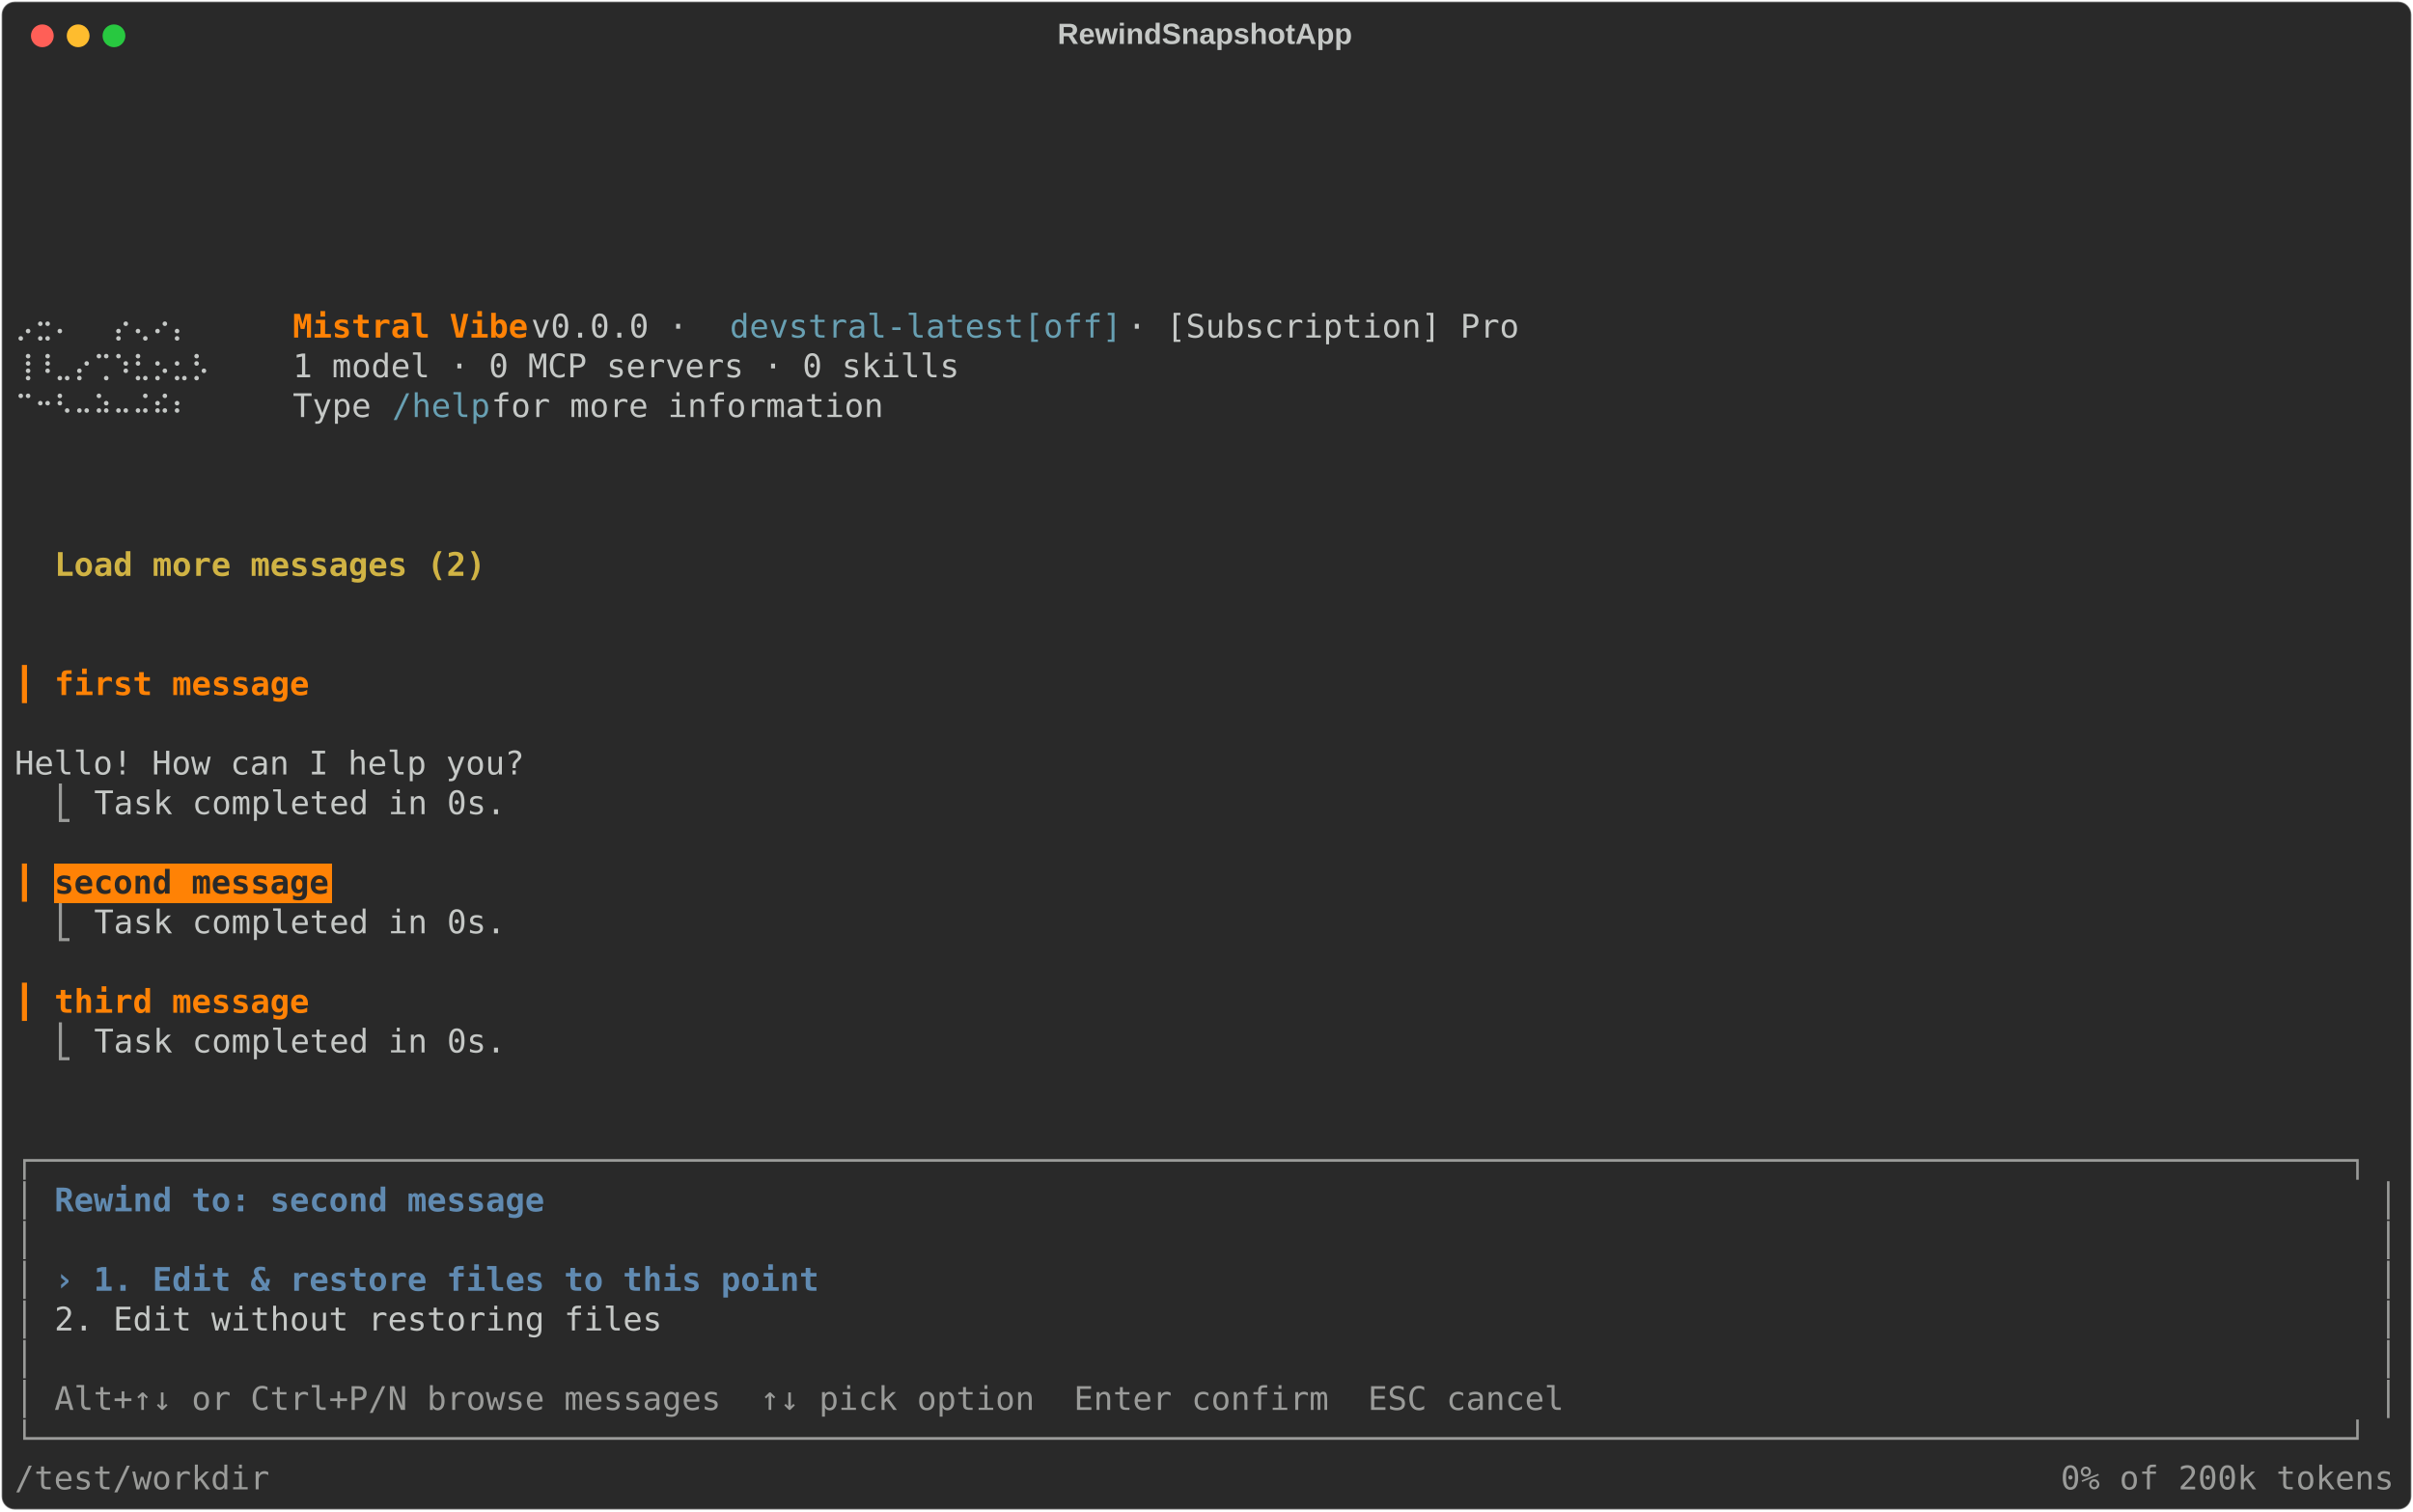
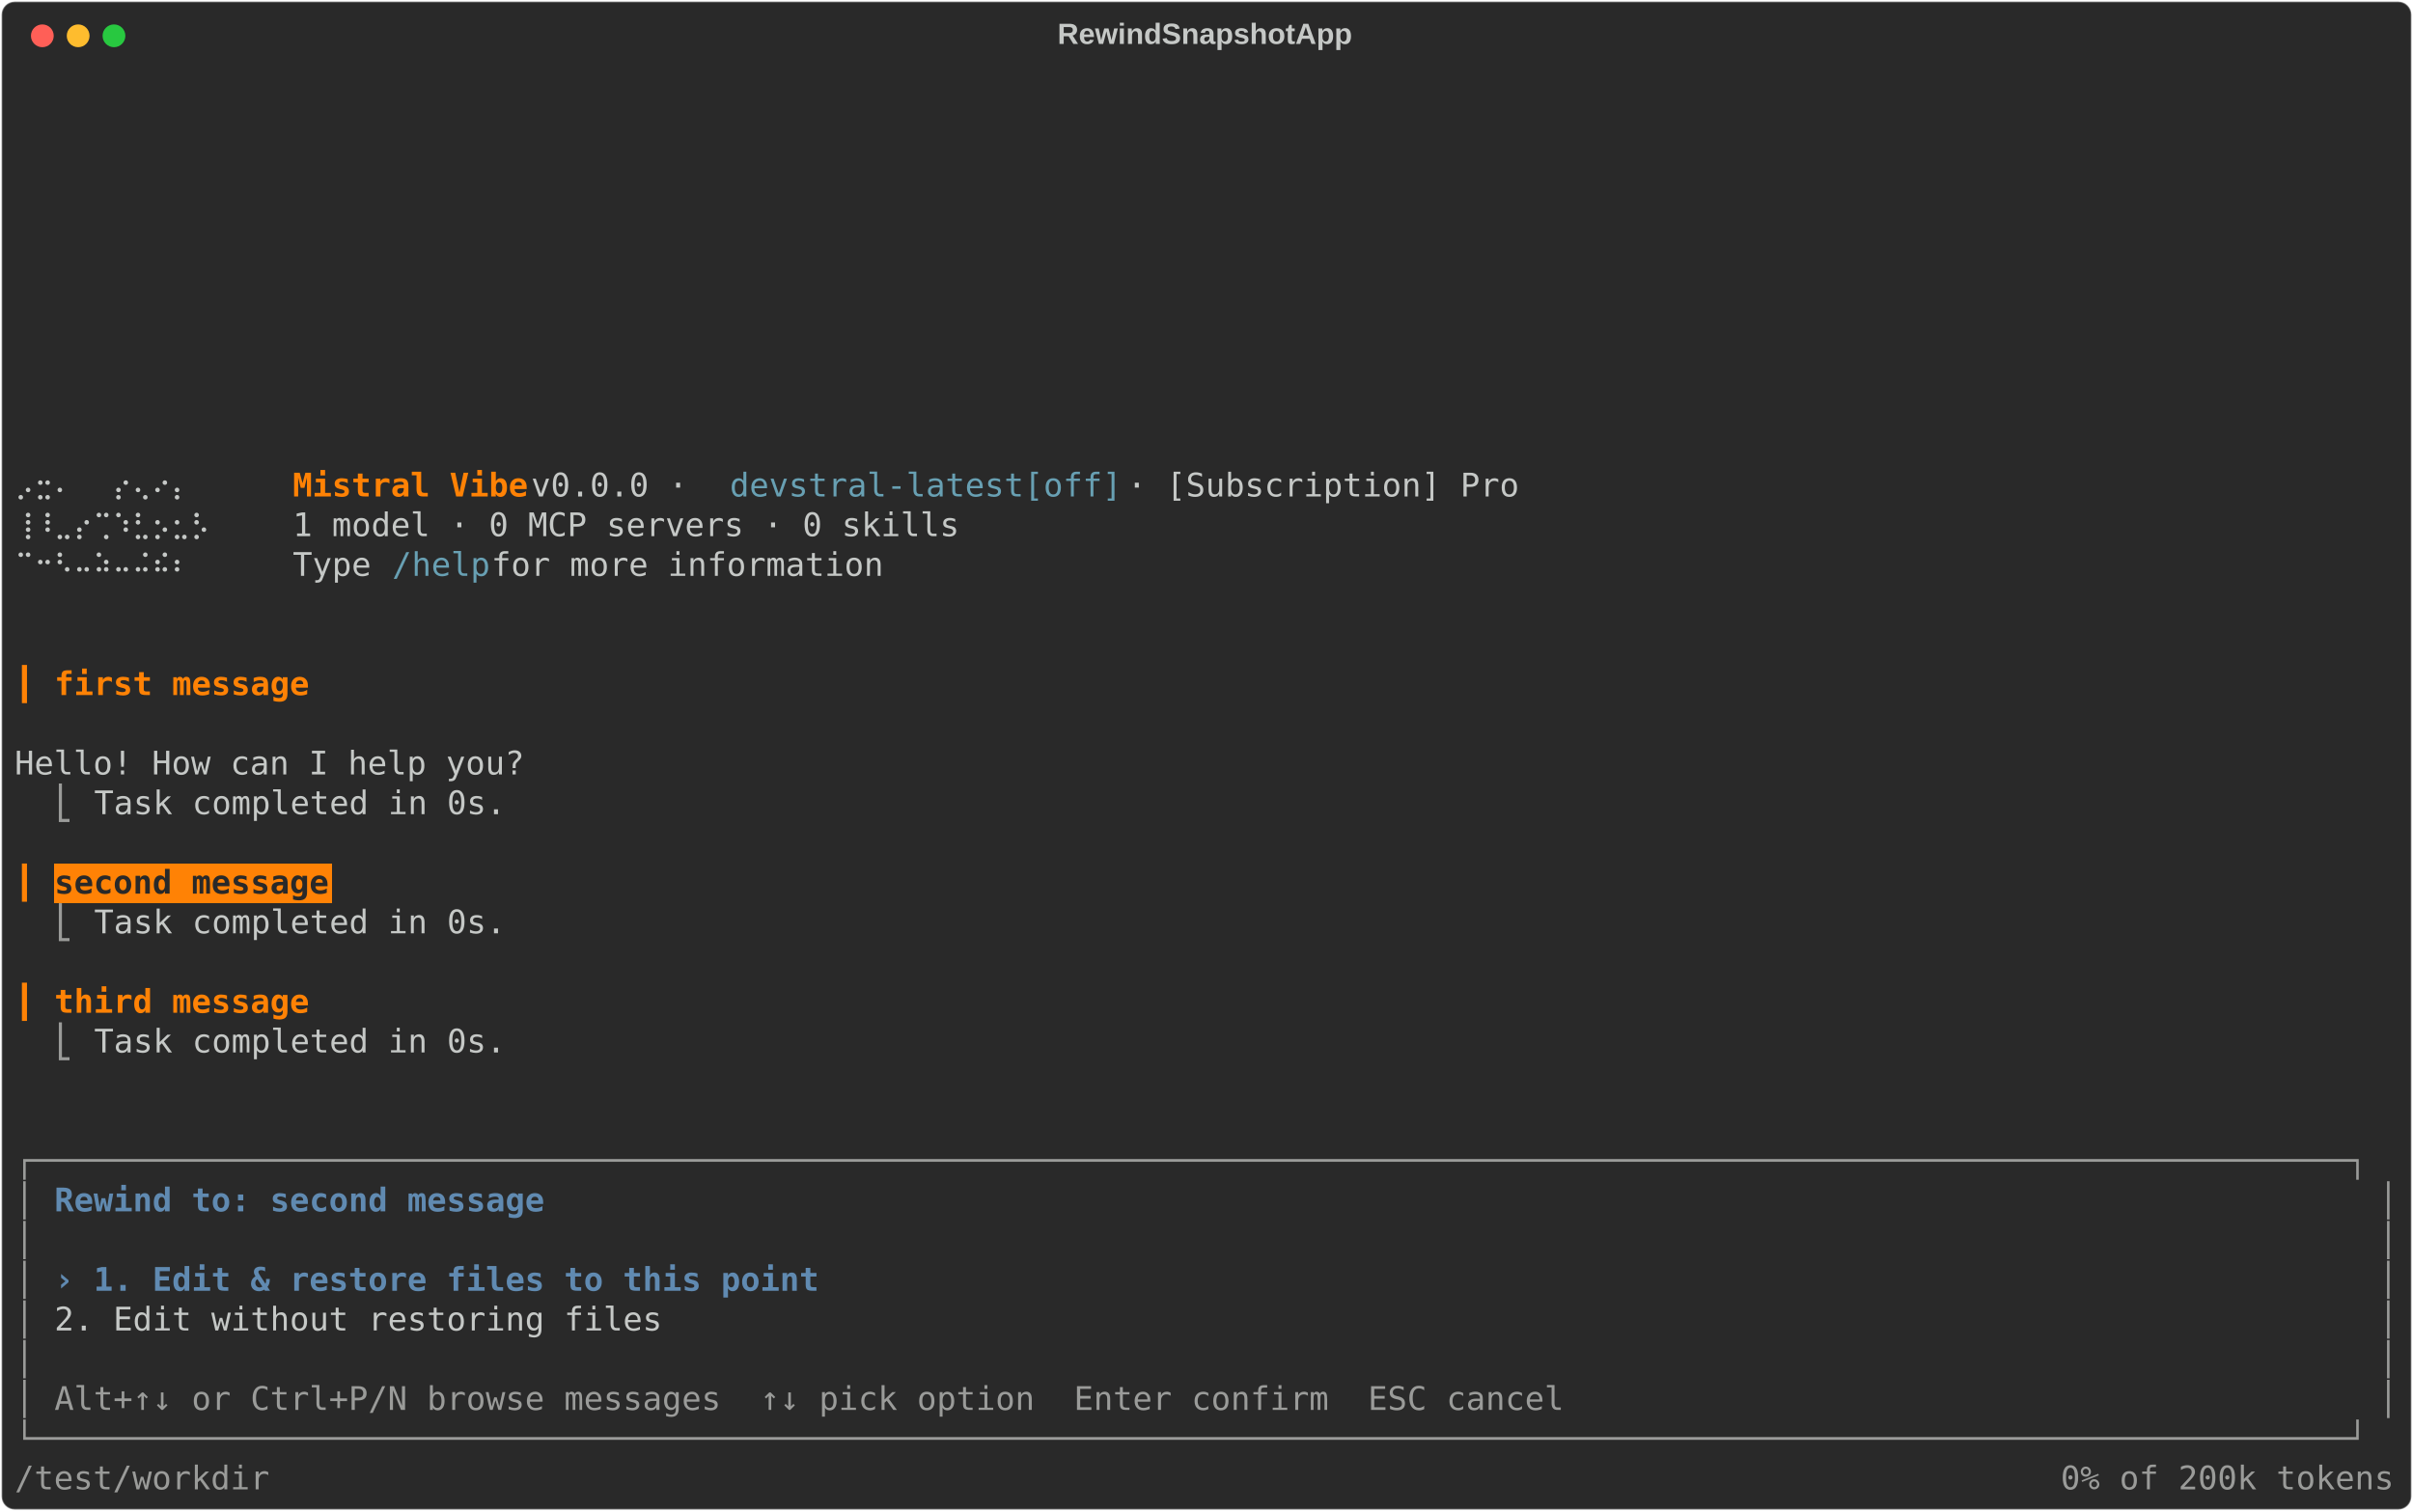
<svg xmlns="http://www.w3.org/2000/svg" class="rich-terminal" viewBox="0 0 1482 928.4">
  <style>

    @font-face {
        font-family: "Fira Code";
        src: local("FiraCode-Regular"),
                url("https://cdnjs.cloudflare.com/ajax/libs/firacode/6.2.0/woff2/FiraCode-Regular.woff2") format("woff2"),
                url("https://cdnjs.cloudflare.com/ajax/libs/firacode/6.2.0/woff/FiraCode-Regular.woff") format("woff");
        font-style: normal;
        font-weight: 400;
    }
    @font-face {
        font-family: "Fira Code";
        src: local("FiraCode-Bold"),
                url("https://cdnjs.cloudflare.com/ajax/libs/firacode/6.2.0/woff2/FiraCode-Bold.woff2") format("woff2"),
                url("https://cdnjs.cloudflare.com/ajax/libs/firacode/6.2.0/woff/FiraCode-Bold.woff") format("woff");
        font-style: bold;
        font-weight: 700;
    }

    .terminal-matrix {
        font-family: Fira Code, monospace;
        font-size: 20px;
        line-height: 24.4px;
        font-variant-east-asian: full-width;
    }

    .terminal-title {
        font-size: 18px;
        font-weight: bold;
        font-family: arial;
    }

    .terminal-r1 { fill: #c5c8c6 }
.terminal-r2 { fill: #ff8205;font-weight: bold }
.terminal-r3 { fill: #68a0b3 }
- .terminal-r4 { fill: #d0b344;font-weight: bold }
- .terminal-r5 { fill: #ff8205 }
- .terminal-r6 { fill: #9a9b99 }
- .terminal-r7 { fill: #292929;font-weight: bold }
- .terminal-r8 { fill: #608ab1;font-weight: bold }
+ .terminal-r4 { fill: #ff8205 }
+ .terminal-r5 { fill: #9a9b99 }
+ .terminal-r6 { fill: #292929;font-weight: bold }
+ .terminal-r7 { fill: #608ab1;font-weight: bold }
    </style>
  <defs>
    <clipPath id="terminal-clip-terminal">
      <rect x="0" y="0" width="1463.0" height="877.4" />
    </clipPath>
    <clipPath id="terminal-line-0">
      <rect x="0" y="1.5" width="1464" height="24.65" />
    </clipPath>
    <clipPath id="terminal-line-1">
      <rect x="0" y="25.9" width="1464" height="24.65" />
    </clipPath>
    <clipPath id="terminal-line-2">
      <rect x="0" y="50.3" width="1464" height="24.65" />
    </clipPath>
    <clipPath id="terminal-line-3">
      <rect x="0" y="74.7" width="1464" height="24.65" />
    </clipPath>
    <clipPath id="terminal-line-4">
      <rect x="0" y="99.1" width="1464" height="24.65" />
    </clipPath>
    <clipPath id="terminal-line-5">
      <rect x="0" y="123.5" width="1464" height="24.65" />
    </clipPath>
    <clipPath id="terminal-line-6">
      <rect x="0" y="147.9" width="1464" height="24.65" />
    </clipPath>
    <clipPath id="terminal-line-7">
      <rect x="0" y="172.3" width="1464" height="24.65" />
    </clipPath>
    <clipPath id="terminal-line-8">
      <rect x="0" y="196.7" width="1464" height="24.65" />
    </clipPath>
    <clipPath id="terminal-line-9">
      <rect x="0" y="221.1" width="1464" height="24.65" />
    </clipPath>
    <clipPath id="terminal-line-10">
      <rect x="0" y="245.5" width="1464" height="24.65" />
    </clipPath>
    <clipPath id="terminal-line-11">
      <rect x="0" y="269.9" width="1464" height="24.65" />
    </clipPath>
    <clipPath id="terminal-line-12">
      <rect x="0" y="294.3" width="1464" height="24.65" />
    </clipPath>
    <clipPath id="terminal-line-13">
      <rect x="0" y="318.7" width="1464" height="24.65" />
    </clipPath>
    <clipPath id="terminal-line-14">
      <rect x="0" y="343.1" width="1464" height="24.65" />
    </clipPath>
    <clipPath id="terminal-line-15">
      <rect x="0" y="367.5" width="1464" height="24.65" />
    </clipPath>
    <clipPath id="terminal-line-16">
      <rect x="0" y="391.9" width="1464" height="24.65" />
    </clipPath>
    <clipPath id="terminal-line-17">
      <rect x="0" y="416.3" width="1464" height="24.65" />
    </clipPath>
    <clipPath id="terminal-line-18">
      <rect x="0" y="440.7" width="1464" height="24.65" />
    </clipPath>
    <clipPath id="terminal-line-19">
      <rect x="0" y="465.1" width="1464" height="24.65" />
    </clipPath>
    <clipPath id="terminal-line-20">
      <rect x="0" y="489.5" width="1464" height="24.65" />
    </clipPath>
    <clipPath id="terminal-line-21">
      <rect x="0" y="513.9" width="1464" height="24.65" />
    </clipPath>
    <clipPath id="terminal-line-22">
      <rect x="0" y="538.3" width="1464" height="24.65" />
    </clipPath>
    <clipPath id="terminal-line-23">
      <rect x="0" y="562.7" width="1464" height="24.65" />
    </clipPath>
    <clipPath id="terminal-line-24">
      <rect x="0" y="587.1" width="1464" height="24.65" />
    </clipPath>
    <clipPath id="terminal-line-25">
      <rect x="0" y="611.5" width="1464" height="24.65" />
    </clipPath>
    <clipPath id="terminal-line-26">
      <rect x="0" y="635.9" width="1464" height="24.65" />
    </clipPath>
    <clipPath id="terminal-line-27">
      <rect x="0" y="660.3" width="1464" height="24.65" />
    </clipPath>
    <clipPath id="terminal-line-28">
      <rect x="0" y="684.7" width="1464" height="24.65" />
    </clipPath>
    <clipPath id="terminal-line-29">
      <rect x="0" y="709.1" width="1464" height="24.65" />
    </clipPath>
    <clipPath id="terminal-line-30">
      <rect x="0" y="733.5" width="1464" height="24.65" />
    </clipPath>
    <clipPath id="terminal-line-31">
      <rect x="0" y="757.9" width="1464" height="24.65" />
    </clipPath>
    <clipPath id="terminal-line-32">
      <rect x="0" y="782.3" width="1464" height="24.65" />
    </clipPath>
    <clipPath id="terminal-line-33">
      <rect x="0" y="806.7" width="1464" height="24.65" />
    </clipPath>
    <clipPath id="terminal-line-34">
      <rect x="0" y="831.1" width="1464" height="24.65" />
    </clipPath>
  </defs>
  <rect fill="#292929" stroke="rgba(255,255,255,0.35)" stroke-width="1" x="1" y="1" width="1480" height="926.4" rx="8" />
  <text class="terminal-title" fill="#c5c8c6" text-anchor="middle" x="740" y="27">RewindSnapshotApp</text>
  <g transform="translate(26,22)">
    <circle cx="0" cy="0" r="7" fill="#ff5f57" />
    <circle cx="22" cy="0" r="7" fill="#febc2e" />
    <circle cx="44" cy="0" r="7" fill="#28c840" />
  </g>
  <g transform="translate(9, 41)" clip-path="url(#terminal-clip-terminal)">
    <rect fill="#ff8205" x="24.4" y="489.5" width="170.8" height="24.65" shape-rendering="crispEdges" />
    <g class="terminal-matrix">
      <text class="terminal-r1" x="1464" y="20" textLength="12.2" clip-path="url(#terminal-line-0)">
</text>
      <text class="terminal-r1" x="1464" y="44.4" textLength="12.2" clip-path="url(#terminal-line-1)">
</text>
      <text class="terminal-r1" x="1464" y="68.8" textLength="12.2" clip-path="url(#terminal-line-2)">
</text>
      <text class="terminal-r1" x="1464" y="93.2" textLength="12.2" clip-path="url(#terminal-line-3)">
</text>
      <text class="terminal-r1" x="1464" y="117.6" textLength="12.2" clip-path="url(#terminal-line-4)">
</text>
      <text class="terminal-r1" x="1464" y="142" textLength="12.2" clip-path="url(#terminal-line-5)">
</text>
-       <text class="terminal-r1" x="0" y="166.4" textLength="134.2" clip-path="url(#terminal-line-6)">  ⡠⣒⠄  ⡔⢄⠔⡄</text>
-       <text class="terminal-r2" x="170.8" y="166.4" textLength="146.4" clip-path="url(#terminal-line-6)">Mistral Vibe</text>
-       <text class="terminal-r1" x="317.2" y="166.4" textLength="122" clip-path="url(#terminal-line-6)"> v0.0.0 · </text>
-       <text class="terminal-r3" x="439.2" y="166.4" textLength="244" clip-path="url(#terminal-line-6)">devstral-latest[off]</text>
-       <text class="terminal-r1" x="683.2" y="166.4" textLength="256.2" clip-path="url(#terminal-line-6)"> · [Subscription] Pro</text>
      <text class="terminal-r1" x="1464" y="166.4" textLength="12.2" clip-path="url(#terminal-line-6)">
</text>
-       <text class="terminal-r1" x="0" y="190.8" textLength="134.2" clip-path="url(#terminal-line-7)"> ⢸⠸⣀⡔⢉⠱⣃⡢⣂⡣</text>
-       <text class="terminal-r1" x="170.8" y="190.8" textLength="414.8" clip-path="url(#terminal-line-7)">1 model · 0 MCP servers · 0 skills</text>
      <text class="terminal-r1" x="1464" y="190.8" textLength="12.2" clip-path="url(#terminal-line-7)">
</text>
-       <text class="terminal-r1" x="0" y="215.2" textLength="134.2" clip-path="url(#terminal-line-8)">  ⠉⠒⠣⠤⠵⠤⠬⠮⠆</text>
-       <text class="terminal-r1" x="170.8" y="215.2" textLength="61" clip-path="url(#terminal-line-8)">Type </text>
-       <text class="terminal-r3" x="231.8" y="215.2" textLength="61" clip-path="url(#terminal-line-8)">/help</text>
-       <text class="terminal-r1" x="292.8" y="215.2" textLength="256.2" clip-path="url(#terminal-line-8)"> for more information</text>
      <text class="terminal-r1" x="1464" y="215.2" textLength="12.2" clip-path="url(#terminal-line-8)">
</text>
      <text class="terminal-r1" x="1464" y="239.6" textLength="12.2" clip-path="url(#terminal-line-9)">
</text>
+       <text class="terminal-r1" x="0" y="264" textLength="134.2" clip-path="url(#terminal-line-10)">  ⡠⣒⠄  ⡔⢄⠔⡄</text>
+       <text class="terminal-r2" x="170.8" y="264" textLength="146.4" clip-path="url(#terminal-line-10)">Mistral Vibe</text>
+       <text class="terminal-r1" x="317.2" y="264" textLength="122" clip-path="url(#terminal-line-10)"> v0.0.0 · </text>
+       <text class="terminal-r3" x="439.2" y="264" textLength="244" clip-path="url(#terminal-line-10)">devstral-latest[off]</text>
+       <text class="terminal-r1" x="683.2" y="264" textLength="256.2" clip-path="url(#terminal-line-10)"> · [Subscription] Pro</text>
      <text class="terminal-r1" x="1464" y="264" textLength="12.2" clip-path="url(#terminal-line-10)">
</text>
+       <text class="terminal-r1" x="0" y="288.4" textLength="134.2" clip-path="url(#terminal-line-11)"> ⢸⠸⣀⡔⢉⠱⣃⡢⣂⡣</text>
+       <text class="terminal-r1" x="170.8" y="288.4" textLength="414.8" clip-path="url(#terminal-line-11)">1 model · 0 MCP servers · 0 skills</text>
      <text class="terminal-r1" x="1464" y="288.4" textLength="12.2" clip-path="url(#terminal-line-11)">
</text>
-       <text class="terminal-r4" x="24.4" y="312.8" textLength="268.4" clip-path="url(#terminal-line-12)">Load more messages (2)</text>
+       <text class="terminal-r1" x="0" y="312.8" textLength="134.2" clip-path="url(#terminal-line-12)">  ⠉⠒⠣⠤⠵⠤⠬⠮⠆</text>
+       <text class="terminal-r1" x="170.8" y="312.8" textLength="61" clip-path="url(#terminal-line-12)">Type </text>
+       <text class="terminal-r3" x="231.8" y="312.8" textLength="61" clip-path="url(#terminal-line-12)">/help</text>
+       <text class="terminal-r1" x="292.8" y="312.8" textLength="256.2" clip-path="url(#terminal-line-12)"> for more information</text>
      <text class="terminal-r1" x="1464" y="312.8" textLength="12.2" clip-path="url(#terminal-line-12)">
</text>
      <text class="terminal-r1" x="1464" y="337.2" textLength="12.2" clip-path="url(#terminal-line-13)">
</text>
      <text class="terminal-r1" x="1464" y="361.6" textLength="12.2" clip-path="url(#terminal-line-14)">
</text>
-       <text class="terminal-r5" x="0" y="386" textLength="12.2" clip-path="url(#terminal-line-15)">┃</text>
+       <text class="terminal-r4" x="0" y="386" textLength="12.2" clip-path="url(#terminal-line-15)">┃</text>
      <text class="terminal-r2" x="24.4" y="386" textLength="158.6" clip-path="url(#terminal-line-15)">first message</text>
      <text class="terminal-r1" x="1464" y="386" textLength="12.2" clip-path="url(#terminal-line-15)">
</text>
      <text class="terminal-r1" x="1464" y="410.4" textLength="12.2" clip-path="url(#terminal-line-16)">
</text>
      <text class="terminal-r1" x="0" y="434.8" textLength="317.2" clip-path="url(#terminal-line-17)">Hello! How can I help you?</text>
      <text class="terminal-r1" x="1464" y="434.8" textLength="12.2" clip-path="url(#terminal-line-17)">
</text>
-       <text class="terminal-r6" x="24.4" y="459.2" textLength="12.2" clip-path="url(#terminal-line-18)">⎣</text>
+       <text class="terminal-r5" x="24.4" y="459.2" textLength="12.2" clip-path="url(#terminal-line-18)">⎣</text>
      <text class="terminal-r1" x="48.8" y="459.2" textLength="256.2" clip-path="url(#terminal-line-18)">Task completed in 0s.</text>
      <text class="terminal-r1" x="1464" y="459.2" textLength="12.2" clip-path="url(#terminal-line-18)">
</text>
      <text class="terminal-r1" x="1464" y="483.6" textLength="12.2" clip-path="url(#terminal-line-19)">
</text>
-       <text class="terminal-r5" x="0" y="508" textLength="12.2" clip-path="url(#terminal-line-20)">┃</text>
-       <text class="terminal-r7" x="24.4" y="508" textLength="170.8" clip-path="url(#terminal-line-20)">second message</text>
+       <text class="terminal-r4" x="0" y="508" textLength="12.2" clip-path="url(#terminal-line-20)">┃</text>
+       <text class="terminal-r6" x="24.4" y="508" textLength="170.8" clip-path="url(#terminal-line-20)">second message</text>
      <text class="terminal-r1" x="1464" y="508" textLength="12.2" clip-path="url(#terminal-line-20)">
</text>
-       <text class="terminal-r6" x="24.4" y="532.4" textLength="12.2" clip-path="url(#terminal-line-21)">⎣</text>
+       <text class="terminal-r5" x="24.4" y="532.4" textLength="12.2" clip-path="url(#terminal-line-21)">⎣</text>
      <text class="terminal-r1" x="48.8" y="532.4" textLength="256.2" clip-path="url(#terminal-line-21)">Task completed in 0s.</text>
      <text class="terminal-r1" x="1464" y="532.4" textLength="12.2" clip-path="url(#terminal-line-21)">
</text>
      <text class="terminal-r1" x="1464" y="556.8" textLength="12.2" clip-path="url(#terminal-line-22)">
</text>
-       <text class="terminal-r5" x="0" y="581.2" textLength="12.2" clip-path="url(#terminal-line-23)">┃</text>
+       <text class="terminal-r4" x="0" y="581.2" textLength="12.2" clip-path="url(#terminal-line-23)">┃</text>
      <text class="terminal-r2" x="24.4" y="581.2" textLength="158.6" clip-path="url(#terminal-line-23)">third message</text>
      <text class="terminal-r1" x="1464" y="581.2" textLength="12.2" clip-path="url(#terminal-line-23)">
</text>
-       <text class="terminal-r6" x="24.4" y="605.6" textLength="12.2" clip-path="url(#terminal-line-24)">⎣</text>
+       <text class="terminal-r5" x="24.4" y="605.6" textLength="12.2" clip-path="url(#terminal-line-24)">⎣</text>
      <text class="terminal-r1" x="48.8" y="605.6" textLength="256.2" clip-path="url(#terminal-line-24)">Task completed in 0s.</text>
      <text class="terminal-r1" x="1464" y="605.6" textLength="12.2" clip-path="url(#terminal-line-24)">
</text>
      <text class="terminal-r1" x="1464" y="630" textLength="12.2" clip-path="url(#terminal-line-25)">
</text>
      <text class="terminal-r1" x="1464" y="654.4" textLength="12.2" clip-path="url(#terminal-line-26)">
</text>
-       <text class="terminal-r6" x="0" y="678.8" textLength="1464" clip-path="url(#terminal-line-27)">┌──────────────────────────────────────────────────────────────────────────────────────────────────────────────────────┐</text>
+       <text class="terminal-r5" x="0" y="678.8" textLength="1464" clip-path="url(#terminal-line-27)">┌──────────────────────────────────────────────────────────────────────────────────────────────────────────────────────┐</text>
      <text class="terminal-r1" x="1464" y="678.8" textLength="12.2" clip-path="url(#terminal-line-27)">
</text>
-       <text class="terminal-r6" x="0" y="703.2" textLength="12.2" clip-path="url(#terminal-line-28)">│</text>
-       <text class="terminal-r8" x="24.4" y="703.2" textLength="305" clip-path="url(#terminal-line-28)">Rewind to: second message</text>
-       <text class="terminal-r6" x="1451.8" y="703.2" textLength="12.2" clip-path="url(#terminal-line-28)">│</text>
+       <text class="terminal-r5" x="0" y="703.2" textLength="12.2" clip-path="url(#terminal-line-28)">│</text>
+       <text class="terminal-r7" x="24.4" y="703.2" textLength="305" clip-path="url(#terminal-line-28)">Rewind to: second message</text>
+       <text class="terminal-r5" x="1451.8" y="703.2" textLength="12.2" clip-path="url(#terminal-line-28)">│</text>
      <text class="terminal-r1" x="1464" y="703.2" textLength="12.2" clip-path="url(#terminal-line-28)">
</text>
-       <text class="terminal-r6" x="0" y="727.6" textLength="12.2" clip-path="url(#terminal-line-29)">│</text>
-       <text class="terminal-r6" x="1451.8" y="727.6" textLength="12.2" clip-path="url(#terminal-line-29)">│</text>
+       <text class="terminal-r5" x="0" y="727.6" textLength="12.2" clip-path="url(#terminal-line-29)">│</text>
+       <text class="terminal-r5" x="1451.8" y="727.6" textLength="12.2" clip-path="url(#terminal-line-29)">│</text>
      <text class="terminal-r1" x="1464" y="727.6" textLength="12.2" clip-path="url(#terminal-line-29)">
</text>
-       <text class="terminal-r6" x="0" y="752" textLength="12.2" clip-path="url(#terminal-line-30)">│</text>
-       <text class="terminal-r8" x="24.4" y="752" textLength="475.8" clip-path="url(#terminal-line-30)">› 1. Edit &amp; restore files to this point</text>
-       <text class="terminal-r6" x="1451.8" y="752" textLength="12.2" clip-path="url(#terminal-line-30)">│</text>
+       <text class="terminal-r5" x="0" y="752" textLength="12.2" clip-path="url(#terminal-line-30)">│</text>
+       <text class="terminal-r7" x="24.4" y="752" textLength="475.8" clip-path="url(#terminal-line-30)">› 1. Edit &amp; restore files to this point</text>
+       <text class="terminal-r5" x="1451.8" y="752" textLength="12.2" clip-path="url(#terminal-line-30)">│</text>
      <text class="terminal-r1" x="1464" y="752" textLength="12.2" clip-path="url(#terminal-line-30)">
</text>
-       <text class="terminal-r6" x="0" y="776.4" textLength="12.2" clip-path="url(#terminal-line-31)">│</text>
+       <text class="terminal-r5" x="0" y="776.4" textLength="12.2" clip-path="url(#terminal-line-31)">│</text>
      <text class="terminal-r1" x="24.4" y="776.4" textLength="402.6" clip-path="url(#terminal-line-31)">  2. Edit without restoring files</text>
-       <text class="terminal-r6" x="1451.8" y="776.4" textLength="12.2" clip-path="url(#terminal-line-31)">│</text>
+       <text class="terminal-r5" x="1451.8" y="776.4" textLength="12.2" clip-path="url(#terminal-line-31)">│</text>
      <text class="terminal-r1" x="1464" y="776.4" textLength="12.2" clip-path="url(#terminal-line-31)">
</text>
-       <text class="terminal-r6" x="0" y="800.8" textLength="12.2" clip-path="url(#terminal-line-32)">│</text>
-       <text class="terminal-r6" x="1451.8" y="800.8" textLength="12.2" clip-path="url(#terminal-line-32)">│</text>
+       <text class="terminal-r5" x="0" y="800.8" textLength="12.2" clip-path="url(#terminal-line-32)">│</text>
+       <text class="terminal-r5" x="1451.8" y="800.8" textLength="12.2" clip-path="url(#terminal-line-32)">│</text>
      <text class="terminal-r1" x="1464" y="800.8" textLength="12.2" clip-path="url(#terminal-line-32)">
</text>
-       <text class="terminal-r6" x="0" y="825.2" textLength="12.2" clip-path="url(#terminal-line-33)">│</text>
-       <text class="terminal-r6" x="24.4" y="825.2" textLength="939.4" clip-path="url(#terminal-line-33)">Alt+↑↓ or Ctrl+P/N browse messages  ↑↓ pick option  Enter confirm  ESC cancel</text>
-       <text class="terminal-r6" x="1451.8" y="825.2" textLength="12.2" clip-path="url(#terminal-line-33)">│</text>
+       <text class="terminal-r5" x="0" y="825.2" textLength="12.2" clip-path="url(#terminal-line-33)">│</text>
+       <text class="terminal-r5" x="24.4" y="825.2" textLength="939.4" clip-path="url(#terminal-line-33)">Alt+↑↓ or Ctrl+P/N browse messages  ↑↓ pick option  Enter confirm  ESC cancel</text>
+       <text class="terminal-r5" x="1451.8" y="825.2" textLength="12.2" clip-path="url(#terminal-line-33)">│</text>
      <text class="terminal-r1" x="1464" y="825.2" textLength="12.2" clip-path="url(#terminal-line-33)">
</text>
-       <text class="terminal-r6" x="0" y="849.6" textLength="1464" clip-path="url(#terminal-line-34)">└──────────────────────────────────────────────────────────────────────────────────────────────────────────────────────┘</text>
+       <text class="terminal-r5" x="0" y="849.6" textLength="1464" clip-path="url(#terminal-line-34)">└──────────────────────────────────────────────────────────────────────────────────────────────────────────────────────┘</text>
      <text class="terminal-r1" x="1464" y="849.6" textLength="12.2" clip-path="url(#terminal-line-34)">
</text>
-       <text class="terminal-r6" x="0" y="874" textLength="158.6" clip-path="url(#terminal-line-35)">/test/workdir</text>
-       <text class="terminal-r6" x="1256.6" y="874" textLength="207.4" clip-path="url(#terminal-line-35)">0% of 200k tokens</text>
+       <text class="terminal-r5" x="0" y="874" textLength="158.6" clip-path="url(#terminal-line-35)">/test/workdir</text>
+       <text class="terminal-r5" x="1256.6" y="874" textLength="207.4" clip-path="url(#terminal-line-35)">0% of 200k tokens</text>
    </g>
  </g>
</svg>
